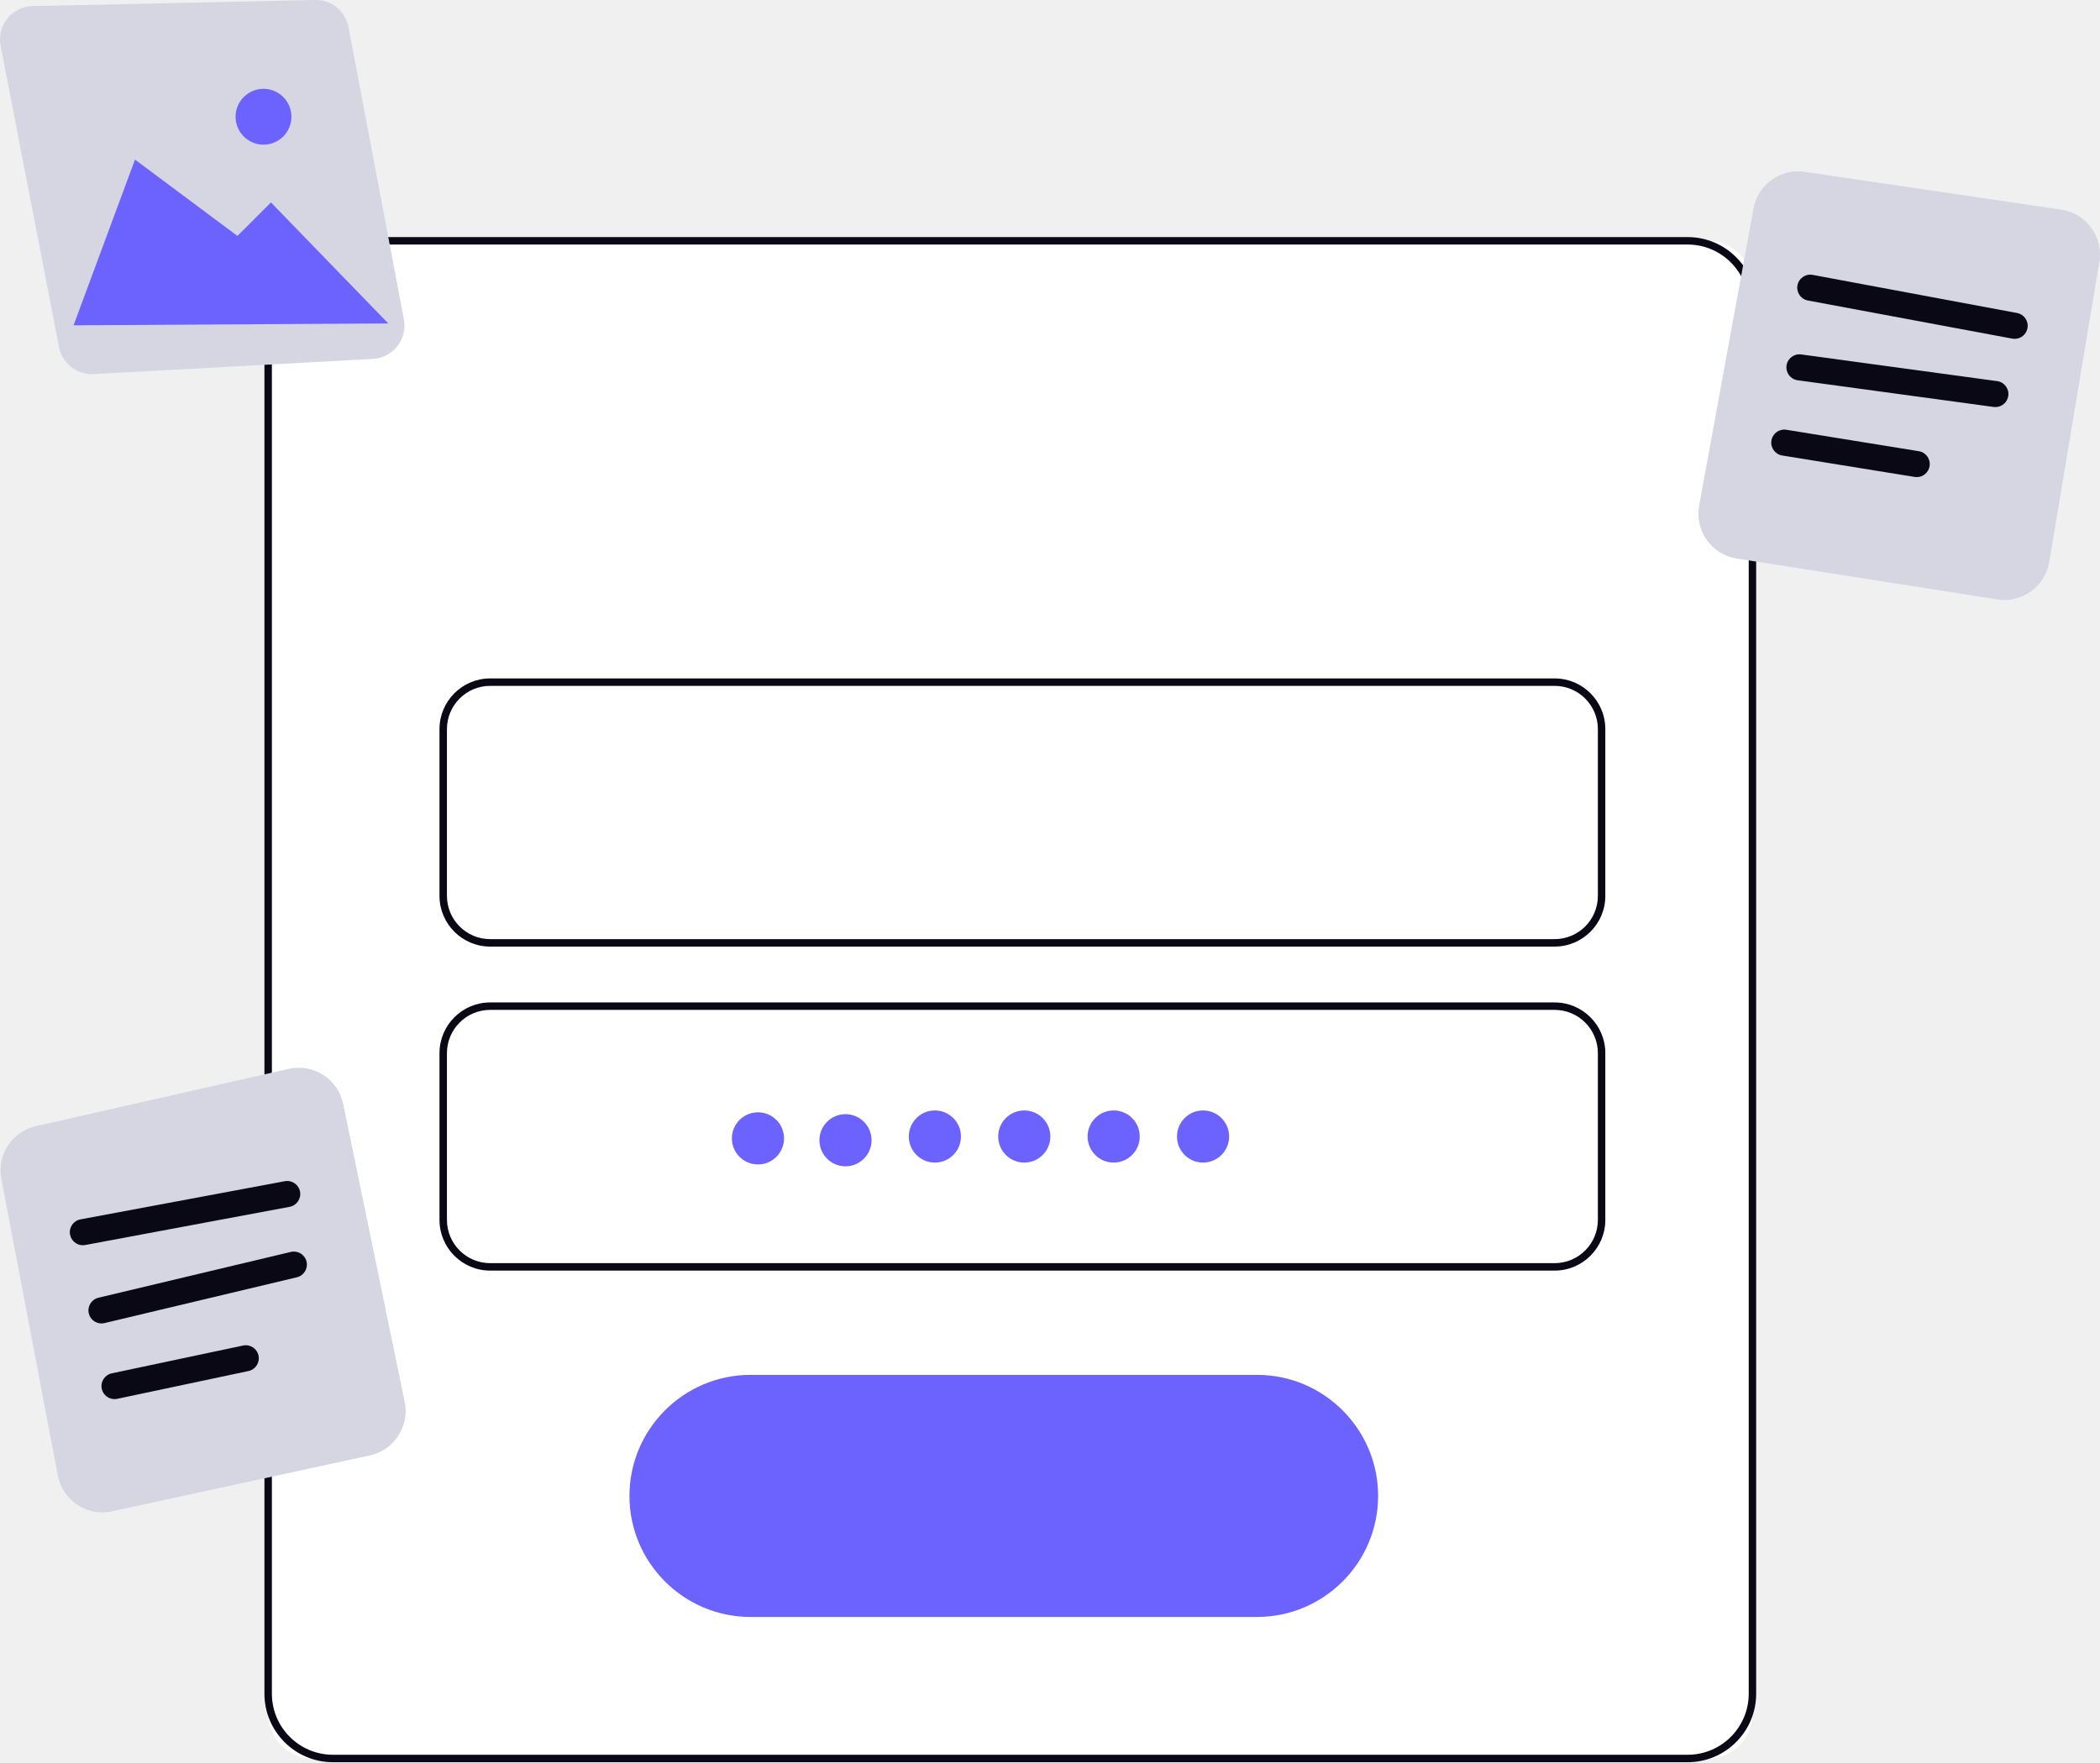
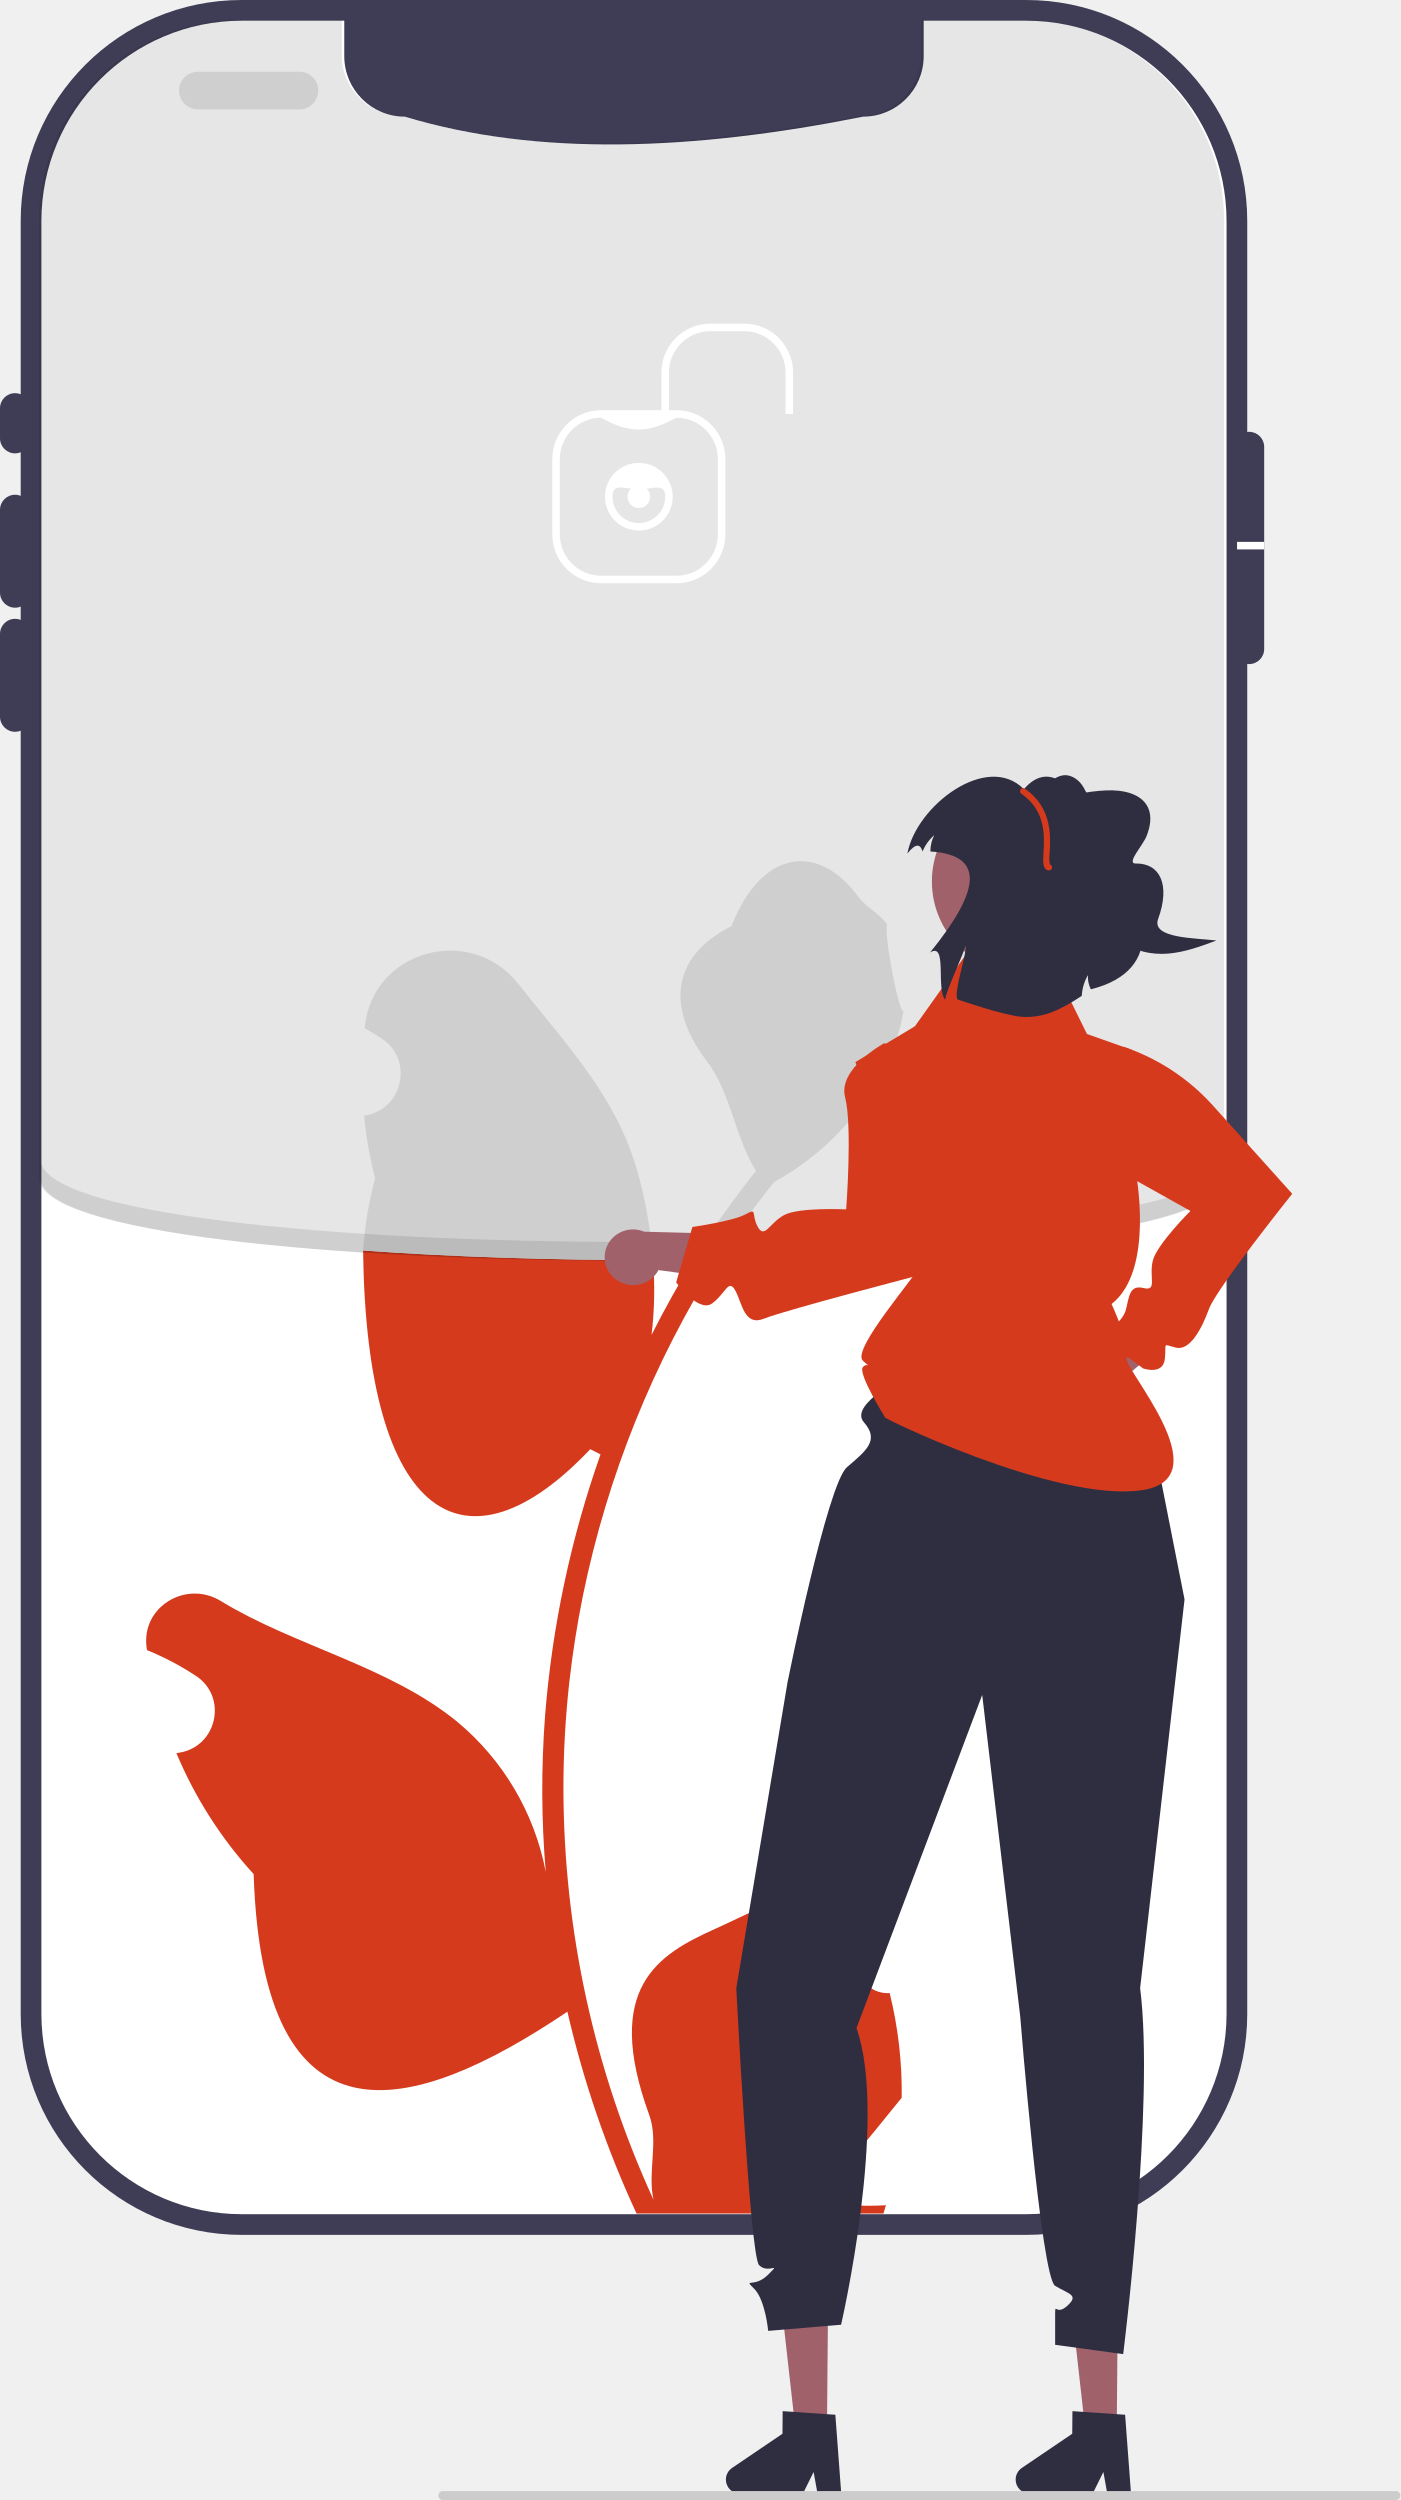
- <svg xmlns="http://www.w3.org/2000/svg" width="818.553" height="686.948" viewBox="0 0 818.553 686.948" role="img" artist="Katerina Limpitsouni" source="https://undraw.co/">
-   <rect x="104.526" y="93.874" width="578.555" height="591.621" rx="17.389" ry="17.389" fill="#fff" />
-   <path d="M657.836,686.948H129.771c-14.721,0-26.697-11.976-26.697-26.697V119.12c0-14.721,11.976-26.697,26.697-26.697h528.065c14.72,0,26.696,11.976,26.696,26.697v541.13c0,14.721-11.976,26.697-26.696,26.697ZM129.771,95.326c-13.12,0-23.794,10.673-23.794,23.794v541.13c0,13.12,10.673,23.794,23.794,23.794h528.065c13.119,0,23.792-10.673,23.792-23.794V119.12c0-13.12-10.673-23.794-23.792-23.794H129.771Z" fill="#090814" />
-   <path d="M605.985,368.997H191.058c-10.889,0-19.749-8.86-19.749-19.749v-65.036c0-10.889,8.86-19.747,19.749-19.747h414.927c10.889,0,19.747,8.858,19.747,19.747v65.036c0,10.889-8.858,19.749-19.747,19.749ZM191.058,267.368c-9.288,0-16.845,7.555-16.845,16.844v65.036c0,9.288,7.557,16.845,16.845,16.845h414.927c9.288,0,16.844-7.557,16.844-16.845v-65.036c0-9.288-7.555-16.844-16.844-16.844H191.058Z" fill="#090814" />
-   <path d="M605.985,495.306H191.058c-10.889,0-19.749-8.86-19.749-19.749v-65.036c0-10.889,8.86-19.747,19.749-19.747h414.927c10.889,0,19.747,8.858,19.747,19.747v65.036c0,10.889-8.858,19.749-19.747,19.749ZM191.058,393.678c-9.288,0-16.845,7.555-16.845,16.844v65.036c0,9.288,7.557,16.845,16.845,16.845h414.927c9.288,0,16.844-7.557,16.844-16.845v-65.036c0-9.288-7.555-16.844-16.844-16.844H191.058Z" fill="#090814" />
-   <circle cx="295.442" cy="443.765" r="10.163" fill="#6c63ff" />
-   <circle cx="329.56" cy="444.491" r="10.163" fill="#6c63ff" />
-   <circle cx="364.404" cy="443.039" r="10.163" fill="#6c63ff" />
-   <circle cx="399.248" cy="443.039" r="10.163" fill="#6c63ff" />
-   <circle cx="434.092" cy="443.039" r="10.163" fill="#6c63ff" />
-   <circle cx="468.936" cy="443.039" r="10.163" fill="#6c63ff" />
-   <path d="M489.988,630.326h-197.45c-26.018,0-47.184-21.166-47.184-47.184s21.166-47.184,47.184-47.184h197.45c26.017,0,47.183,21.166,47.183,47.184s-21.166,47.184-47.183,47.184Z" fill="#6c63ff" />
-   <path d="M35.789,145.852c-6.167,0-11.591-4.419-12.776-10.534L.239,17.852c-.732-3.774.234-7.655,2.648-10.646,2.413-2.99,6.002-4.754,9.845-4.836L122.786.003c6.427-.146,11.874,4.314,13.062,10.585l21.585,113.915c.698,3.686-.228,7.493-2.544,10.446-2.314,2.952-5.789,4.762-9.533,4.965l-108.863,5.916c-.235.013-.471.02-.703.02Z" fill="#d6d6e3" />
-   <polygon points="28.667 126.814 52.622 62.208 92.548 91.971 105.614 78.904 151.347 126.089 28.667 126.814" fill="#6c63ff" />
-   <path d="M102.711,56.401c-6.004,0-10.889-4.884-10.889-10.889s4.884-10.889,10.889-10.889,10.889,4.884,10.889,10.889-4.884,10.889-10.889,10.889Z" fill="#6c63ff" />
-   <path d="M39.864,589.556c-3.431,0-6.787-1.004-9.723-2.946-4.012-2.657-6.719-6.723-7.618-11.45L.528,459.552c-1.791-9.417,4.129-18.451,13.476-20.567l98.532-22.319c4.676-1.056,9.465-.211,13.492,2.38,4.029,2.595,6.781,6.608,7.75,11.3l23.974,116.138c1.954,9.464-4.14,18.827-13.583,20.874l-100.512,21.787c-1.262.274-2.532.41-3.793.41Z" fill="#d6d6e3" />
-   <path d="M32.291,485.418c-2.399,0-4.533-1.706-4.989-4.15-.516-2.759,1.303-5.413,4.062-5.928l79.658-14.881c2.758-.523,5.412,1.303,5.928,4.062s-1.303,5.413-4.062,5.928l-79.658,14.881c-.315.06-.629.088-.939.088Z" fill="#090814" />
-   <path d="M39.552,515.907c-2.3,0-4.382-1.571-4.94-3.906-.649-2.729,1.036-5.47,3.767-6.121l74.985-17.854c2.728-.647,5.468,1.036,6.121,3.767.649,2.729-1.036,5.47-3.767,6.121l-74.985,17.854c-.396.094-.791.139-1.181.139Z" fill="#090814" />
-   <path d="M44.632,545.406c-2.349,0-4.459-1.639-4.965-4.029-.581-2.746,1.173-5.443,3.917-6.024l51.157-10.833c2.76-.58,5.444,1.173,6.024,3.917.581,2.746-1.173,5.443-3.917,6.024l-51.157,10.833c-.356.075-.71.112-1.059.112Z" fill="#090814" />
-   <path d="M781.3,233.887c-.903,0-1.816-.071-2.734-.214l-101.603-15.94c-4.755-.747-8.907-3.319-11.691-7.245-2.785-3.924-3.841-8.694-2.975-13.427l21.196-115.757c1.73-9.428,10.502-15.704,19.99-14.321l99.948,14.732c4.74.699,8.904,3.217,11.724,7.09,2.821,3.872,3.94,8.607,3.15,13.333l-19.542,116.966c-1.438,8.615-8.979,14.782-17.465,14.782Z" fill="#d6d6e3" />
-   <path d="M785.294,132.092c-.309,0-.622-.028-.937-.088l-79.664-14.86c-2.759-.515-4.578-3.167-4.063-5.926.513-2.759,3.16-4.589,5.926-4.063l79.664,14.86c2.759.515,4.578,3.167,4.063,5.926-.455,2.444-2.59,4.151-4.989,4.151Z" fill="#090814" />
-   <path d="M777.78,158.685c-.23,0-.459-.014-.693-.047l-76.377-10.401c-2.78-.379-4.727-2.939-4.348-5.721.38-2.782,2.949-4.73,5.721-4.348l76.377,10.401c2.78.379,4.727,2.939,4.348,5.721-.347,2.548-2.527,4.395-5.028,4.395Z" fill="#090814" />
-   <path d="M747.118,185.985c-.269,0-.543-.023-.818-.067l-51.621-8.354c-2.77-.448-4.652-3.058-4.204-5.829.449-2.77,3.041-4.646,5.829-4.204l51.621,8.354c2.77.448,4.652,3.058,4.204,5.829-.404,2.495-2.561,4.27-5.011,4.27Z" fill="#090814" />
+ <svg xmlns="http://www.w3.org/2000/svg" width="372.193" height="664.464" viewBox="0 0 372.193 664.464" role="img" artist="Katerina Limpitsouni" source="https://undraw.co/">
+   <rect x="5.5" width="326" height="594" rx="58.728" fill="#3f3d56" />
+   <path d="M739.904,176.5v476.54a53.292,53.292,0,0,1-53.23,53.23h-208.54a53.292,53.292,0,0,1-53.23-53.23v-476.54a53.292,53.292,0,0,1,53.23-53.23h27.27v9.42a16.081,16.081,0,0,0,16.08,16.08c35.305,10.665,76.747,9,121.84,0a16.081,16.081,0,0,0,16.08-16.08v-9.42h27.27A53.292,53.292,0,0,1,739.904,176.5Z" transform="translate(-413.9033 -117.768)" fill="#fff" />
+   <path d="M417.903,238.268a4.005,4.005,0,0,1-4-4v-8a4,4,0,1,1,8,0v8A4.005,4.005,0,0,1,417.903,238.268Z" transform="translate(-413.9033 -117.768)" fill="#3f3d56" />
+   <path d="M417.903,279.289a4.005,4.005,0,0,1-4-4l0-22.021a4,4,0,1,1,8,0l0,22.021A4.005,4.005,0,0,1,417.903,279.289Z" transform="translate(-413.9033 -117.768)" fill="#3f3d56" />
+   <path d="M417.903,312.268a4.005,4.005,0,0,1-4-4V286.247a4,4,0,0,1,8,0V308.268A4.005,4.005,0,0,1,417.903,312.268Z" transform="translate(-413.9033 -117.768)" fill="#3f3d56" />
+   <path d="M745.905,232.54a3.997,3.997,0,0,0-4,3.99v53.74a4,4,0,0,0,8,0V236.53A4.003,4.003,0,0,0,745.905,232.54Z" transform="translate(-413.9033 -117.768)" fill="#3f3d56" />
+   <path d="M493.489,146.841h-27a5,5,0,0,1,0-10h27a5,5,0,0,1,0,10Z" transform="translate(-413.9033 -117.768)" fill="#e6e6e6" />
+   <path d="M650.362,647.495c-7.524.471-11.683-8.877-5.99-14.326.208-.828.358-1.423.566-2.251q-.112-.271-.225-.541c-7.609-18.144-23.017-7.958-40.943.152-14.785,6.689-29.687,15.404-17.321,49.336,2.597,7.128-.518,15.196,1.153,22.583A263.258,263.258,0,0,1,563.655,593.109a254.101,254.101,0,0,1,1.576-28.347q1.306-11.574,3.623-22.983a267.545,267.545,0,0,1,35.917-89.193q-3.296.044-6.602.071-5.95,9.715-11.089,19.891a100.252,100.252,0,0,0,.385-19.849c-26.731-.01-53.442-.865-77.058-2.565.896,72.379,27.613,87.472,60.376,52.807.917.47,1.812.941,2.729,1.388a273.582,273.582,0,0,0-14.726,69.302,259.474,259.474,0,0,0,.188,41.896q-.035-.247-.071-.494a68.565,68.565,0,0,0-23.407-39.591C517.484,560.646,492.036,555.197,472.603,543.303c-9.354-5.725-21.341,1.673-19.708,12.518q.039.26.079.519a75.332,75.332,0,0,1,8.445,4.069q2.341,1.321,4.584,2.804c8.521,5.635,5.576,18.844-4.52,20.402l-.229.035c-.165.024-.306.047-.47.071a111.645,111.645,0,0,0,20.536,32.157c2.409,74.338,41.522,64.752,83.369,36.58h.024a273.503,273.503,0,0,0,18.372,53.635h65.632c.235-.729.447-1.482.659-2.211a74.578,74.578,0,0,1-18.161-1.082c4.87-5.975,9.739-11.998,14.608-17.973a4.089,4.089,0,0,0,.306-.353c2.47-3.058,4.964-6.093,7.434-9.151l.001-.004a109.228,109.228,0,0,0-3.201-27.825Z" transform="translate(-413.9033 -117.768)" fill="#d63a1d" />
+   <path d="M580.427,420.796c-6.367-15.36-18.301-28.296-28.811-41.575-12.624-15.95-38.51-8.989-40.734,11.23q-.032.294-.063.587,2.342,1.321,4.584,2.804c8.521,5.635,5.576,18.844-4.52,20.402l-.229.035a111.551,111.551,0,0,0,2.94,16.679,101.224,101.224,0,0,0-3.19,19.177c23.616,1.7,50.328,2.555,77.058,2.565C586.598,440.943,583.984,429.367,580.427,420.796Z" transform="translate(-413.9033 -117.768)" fill="#e6e6e6" />
+   <path d="M649.141,401.33a54.06,54.06,0,0,0,4.917-14.773c-1.435.188-5.411-21.666-4.328-23.007-2-3.035-5.579-4.543-7.763-7.504-10.862-14.727-25.827-12.155-33.639,7.857-16.689,8.423-16.851,22.392-6.61,35.827,6.515,8.547,7.41,20.113,13.127,29.264-.588.753-1.2,1.482-1.788,2.235a263.619,263.619,0,0,0-16.886,24.429q3.306-.027,6.602-.071a259.313,259.313,0,0,1,16.894-23.675A70.871,70.871,0,0,0,649.141,401.33Z" transform="translate(-413.9033 -117.768)" fill="#e6e6e6" />
+   <path d="M739.242,176.284v254.54c0,29.35-315,29.35-315,0v-254.54a53.292,53.292,0,0,1,53.23-53.23h27.27v9.42a16.081,16.081,0,0,0,16.08,16.08c33.805,10.617,75.539,8.869,121.84,0a16.081,16.081,0,0,0,16.08-16.08v-9.42h27.27A53.292,53.292,0,0,1,739.242,176.284Z" transform="translate(-413.9033 -117.768)" opacity="0.1" />
+   <path d="M611.695,203.79h-9a13.014,13.014,0,0,0-13,13v10h-16a13.014,13.014,0,0,0-13,13v20a13.014,13.014,0,0,0,13,13h20a13.014,13.014,0,0,0,13-13v-20a13.014,13.014,0,0,0-13-13h-2v-10a11.012,11.012,0,0,1,11-11h9a11.012,11.012,0,0,1,11,11v11h2v-11A13.014,13.014,0,0,0,611.695,203.79Zm-7,36v20a11.012,11.012,0,0,1-11,11h-20a11.012,11.012,0,0,1-11-11v-20a11.012,11.012,0,0,1,11-11c9.469,5.509,14.686,2.66,20,0A11.012,11.012,0,0,1,604.695,239.79Z" transform="translate(-413.9033 -117.768)" fill="#fff" />
+   <path d="M583.695,258.79a9,9,0,1,0-9-9A9.01,9.01,0,0,0,583.695,258.79Zm0-11c3.86,0,7-1.86,7,2a7,7,0,1,1-14,0C576.695,245.93,579.835,247.79,583.695,247.79Z" transform="translate(-413.9033 -117.768)" fill="#fff" />
+   <circle cx="169.791" cy="132.022" r="3" fill="#fff" />
+   <rect x="328.791" y="144.022" width="7.21" height="2" fill="#fff" />
+   <path d="M424.695,425.843v5c0,29.35,315,29.35,315,0v-5C739.695,455.193,424.695,455.193,424.695,425.843Z" transform="translate(-413.9033 -117.768)" opacity="0.1" />
+   <path d="M702.922,497.386a7.665,7.665,0,0,0,6.019-8.835,7.353,7.353,0,0,0-.327-1.171l20.489-17.183-5.061-13.464-25.522,26.573a7.644,7.644,0,0,0-4.326,8.268,7.315,7.315,0,0,0,8.531,5.851h0Q702.824,497.407,702.922,497.386Z" transform="translate(-413.9033 -117.768)" fill="#a0616a" />
+   <path d="M712.57,395.996l-8.125,6.479s-9.71,17.653-2.75,21.315,28.598,15.838,28.598,15.838-8.943,8.902-9.997,13.226,1.28,8.166-2.426,7.261-3.811,2.04-4.716,5.746-6.931,7.119-6.931,7.119L717.742,481.48s5.332,1.883,5.769-2.591-.777-3.843,2.929-2.939,6.829-4.895,8.803-10.304S757.357,435.064,757.357,435.064l-21.071-23.448a55.998,55.998,0,0,0-23.716-15.619Z" transform="translate(-413.9033 -117.768)" fill="#d63a1d" />
+   <polygon points="296.815 645.673 288.426 645.602 284.713 612.491 297.094 612.596 296.815 645.673" fill="#a0616a" />
+   <path d="M683.848,776.78a3.755,3.755,0,0,0,3.718,3.783l16.679.139,2.92-5.918,1.072,5.949,6.293.057-1.589-21.217-2.189-.146-8.931-.616-2.881-.193-.051,6.003-13.398,9.087A3.749,3.749,0,0,0,683.848,776.78Z" transform="translate(-413.9033 -117.768)" fill="#2f2e41" />
+   <polygon points="219.799 645.673 211.411 645.602 207.697 612.491 220.078 612.596 219.799 645.673" fill="#a0616a" />
+   <path d="M606.833,776.78a3.755,3.755,0,0,0,3.718,3.783l16.679.139,2.92-5.918,1.072,5.949,6.293.057-1.589-21.217-2.189-.146-8.931-.616-2.881-.193-.051,6.003-13.398,9.087A3.749,3.749,0,0,0,606.833,776.78Z" transform="translate(-413.9033 -117.768)" fill="#2f2e41" />
+   <path d="M655.406,483.055s-16.108,7.935-11.908,12.711.748,7.477-4.486,11.964-15.771,57.04-15.771,57.04l-13.644,81.409s3.62,71.084,6.05,73.616,6.168-1.207,2.429,2.532-6.73.748-3.739,3.739,3.739,11.216,3.739,11.216l19.376-1.633s12.612-54.639,4.095-78.844l33.412-88.545,10.101,85.437s5.545,69.378,9.283,71.621,6.432,2.394,3.216,5.31-3.216-1.571-3.216,2.915v7.441l18.087,2.483s8.401-66.511,4.504-97.287L728.738,542.873l-9.196-46.553-9.497-12.517Z" transform="translate(-413.9033 -117.768)" fill="#2f2e41" />
+   <path d="M577.677,457.876a7.665,7.665,0,0,0,10.585-1.503,7.354,7.354,0,0,0,.645-1.03l26.501,3.57,6.543-12.81-36.832-.965a7.644,7.644,0,0,0-9.025,2.372,7.315,7.315,0,0,0,1.421,10.247l0,0Q577.595,457.818,577.677,457.876Z" transform="translate(-413.9033 -117.768)" fill="#a0616a" />
+   <path d="M659.114,396.713l-10.262-1.641s-12.316,6.724-10.334,14.335.285,29.795.285,29.795-12.603-.613-16.51,1.52-5.173,6.446-7.001,3.098.099-5.125-3.249-3.297-14.105,3.355-14.105,3.355l-4.324,14.724s6.008,8.261,9.609,5.571,4.31-6.7,6.138-3.351,2.338,9.589,7.665,7.405,43.379-12.094,43.379-12.094l4.599-45.974Z" transform="translate(-413.9033 -117.768)" fill="#d63a1d" />
+   <path d="M649.099,494.406s-7.245-11.563-5.866-13.259,3.107,1.235,0-1.726,14.317-22.721,15.461-25.632S641.254,400.058,641.254,400.058l15.829-9.533,13.378-18.821,23.926,3.828,8.418,17.064L714.695,396.79l1,1v31s5.292,26.461-6.351,35.57c0,0,5.555,12.101,4.06,14.344s25.393,31.719,4.291,35.086C694.581,517.478,645.277,493.099,649.099,494.406Z" transform="translate(-413.9033 -117.768)" fill="#d63a1d" />
+   <path d="M530.427,781.042a1.186,1.186,0,0,0,1.19,1.19h253.29a1.19,1.19,0,1,0,0-2.38h-253.29A1.187,1.187,0,0,0,530.427,781.042Z" transform="translate(-413.9033 -117.768)" fill="#ccc" />
+   <circle cx="272.045" cy="234.283" r="24.363" fill="#a0616a" />
+   <path d="M704.774,334.04c-.251-2.193-1.753-4.903-2.799-6.846s-3.064-3.531-5.267-3.395a5.618,5.618,0,0,0-4.304,2.925,11.781,11.781,0,0,0-1.339,5.201,27.241,27.241,0,0,0,8.858,21.691c1.708,1.531,3.762,2.894,6.056,2.946a7.811,7.811,0,0,0,5.532-2.488c3.712-3.717,4.273-9.828,2.291-14.693s-2.867-6.758-7.398-9.415" transform="translate(-413.9033 -117.768)" fill="#2f2e41" />
+   <path d="M670.549,369.08c.407,2.168-3.341,12.476-2.143,14.334,0,0,12.404,4.308,17.146,4.618,5.794.375,10.454-2.002,15.873-5.579a12.166,12.166,0,0,1,1.638-5.509,7.371,7.371,0,0,0,.766,3.765c20.296-5.042,15.327-23.255,3.069-31.788l-8.149-18.742c2.445.815-4.935-11.776-12.717-2.657-9.738-9.917-28.602,4.36-30.966,17.113,2.274-2.879,3.459-2.539,4.042-.554a11.225,11.225,0,0,1,3.096-4.327,9.382,9.382,0,0,0-1.01,4.327c15.361.953,12.502,11.316-.088,26.84,4.656-2.898,1.514,9.591,4,12.576C665.227,381.409,670.109,371.109,670.549,369.08Z" transform="translate(-413.9033 -117.768)" fill="#2f2e41" />
+   <path d="M692.716,349.121a.815.815,0,0,0,.222-1.599,9.872,9.872,0,0,1-.056-3.035c.265-4.501.709-12.035-6.605-17.121a.815.815,0,0,0-.93,1.338c6.564,4.564,6.17,11.258,5.909,15.687-.149,2.532-.257,4.361,1.279,4.709A.809.809,0,0,0,692.716,349.121Z" transform="translate(-413.9033 -117.768)" fill="#d63a1d" />
+   <path d="M692.336,331.311A45.962,45.962,0,0,1,707.987,327.842c4.267-.181,9.359.771,11.093,4.674,1.052,2.368.492,5.143-.471,7.549s-5.462,7.262-2.871,7.209c6.507-.133,9.284,5.685,5.983,14.727-1.914,5.244,9.964,5.042,15.501,5.744-4.161,1.544-8.385,3.102-12.807,3.472s-9.145-.591-12.447-3.556c-3.573-3.209-4.946-8.192-5.554-12.956s-.639-9.67-2.254-14.192-5.324-8.735-10.109-9.136" transform="translate(-413.9033 -117.768)" fill="#2f2e41" />
</svg>
